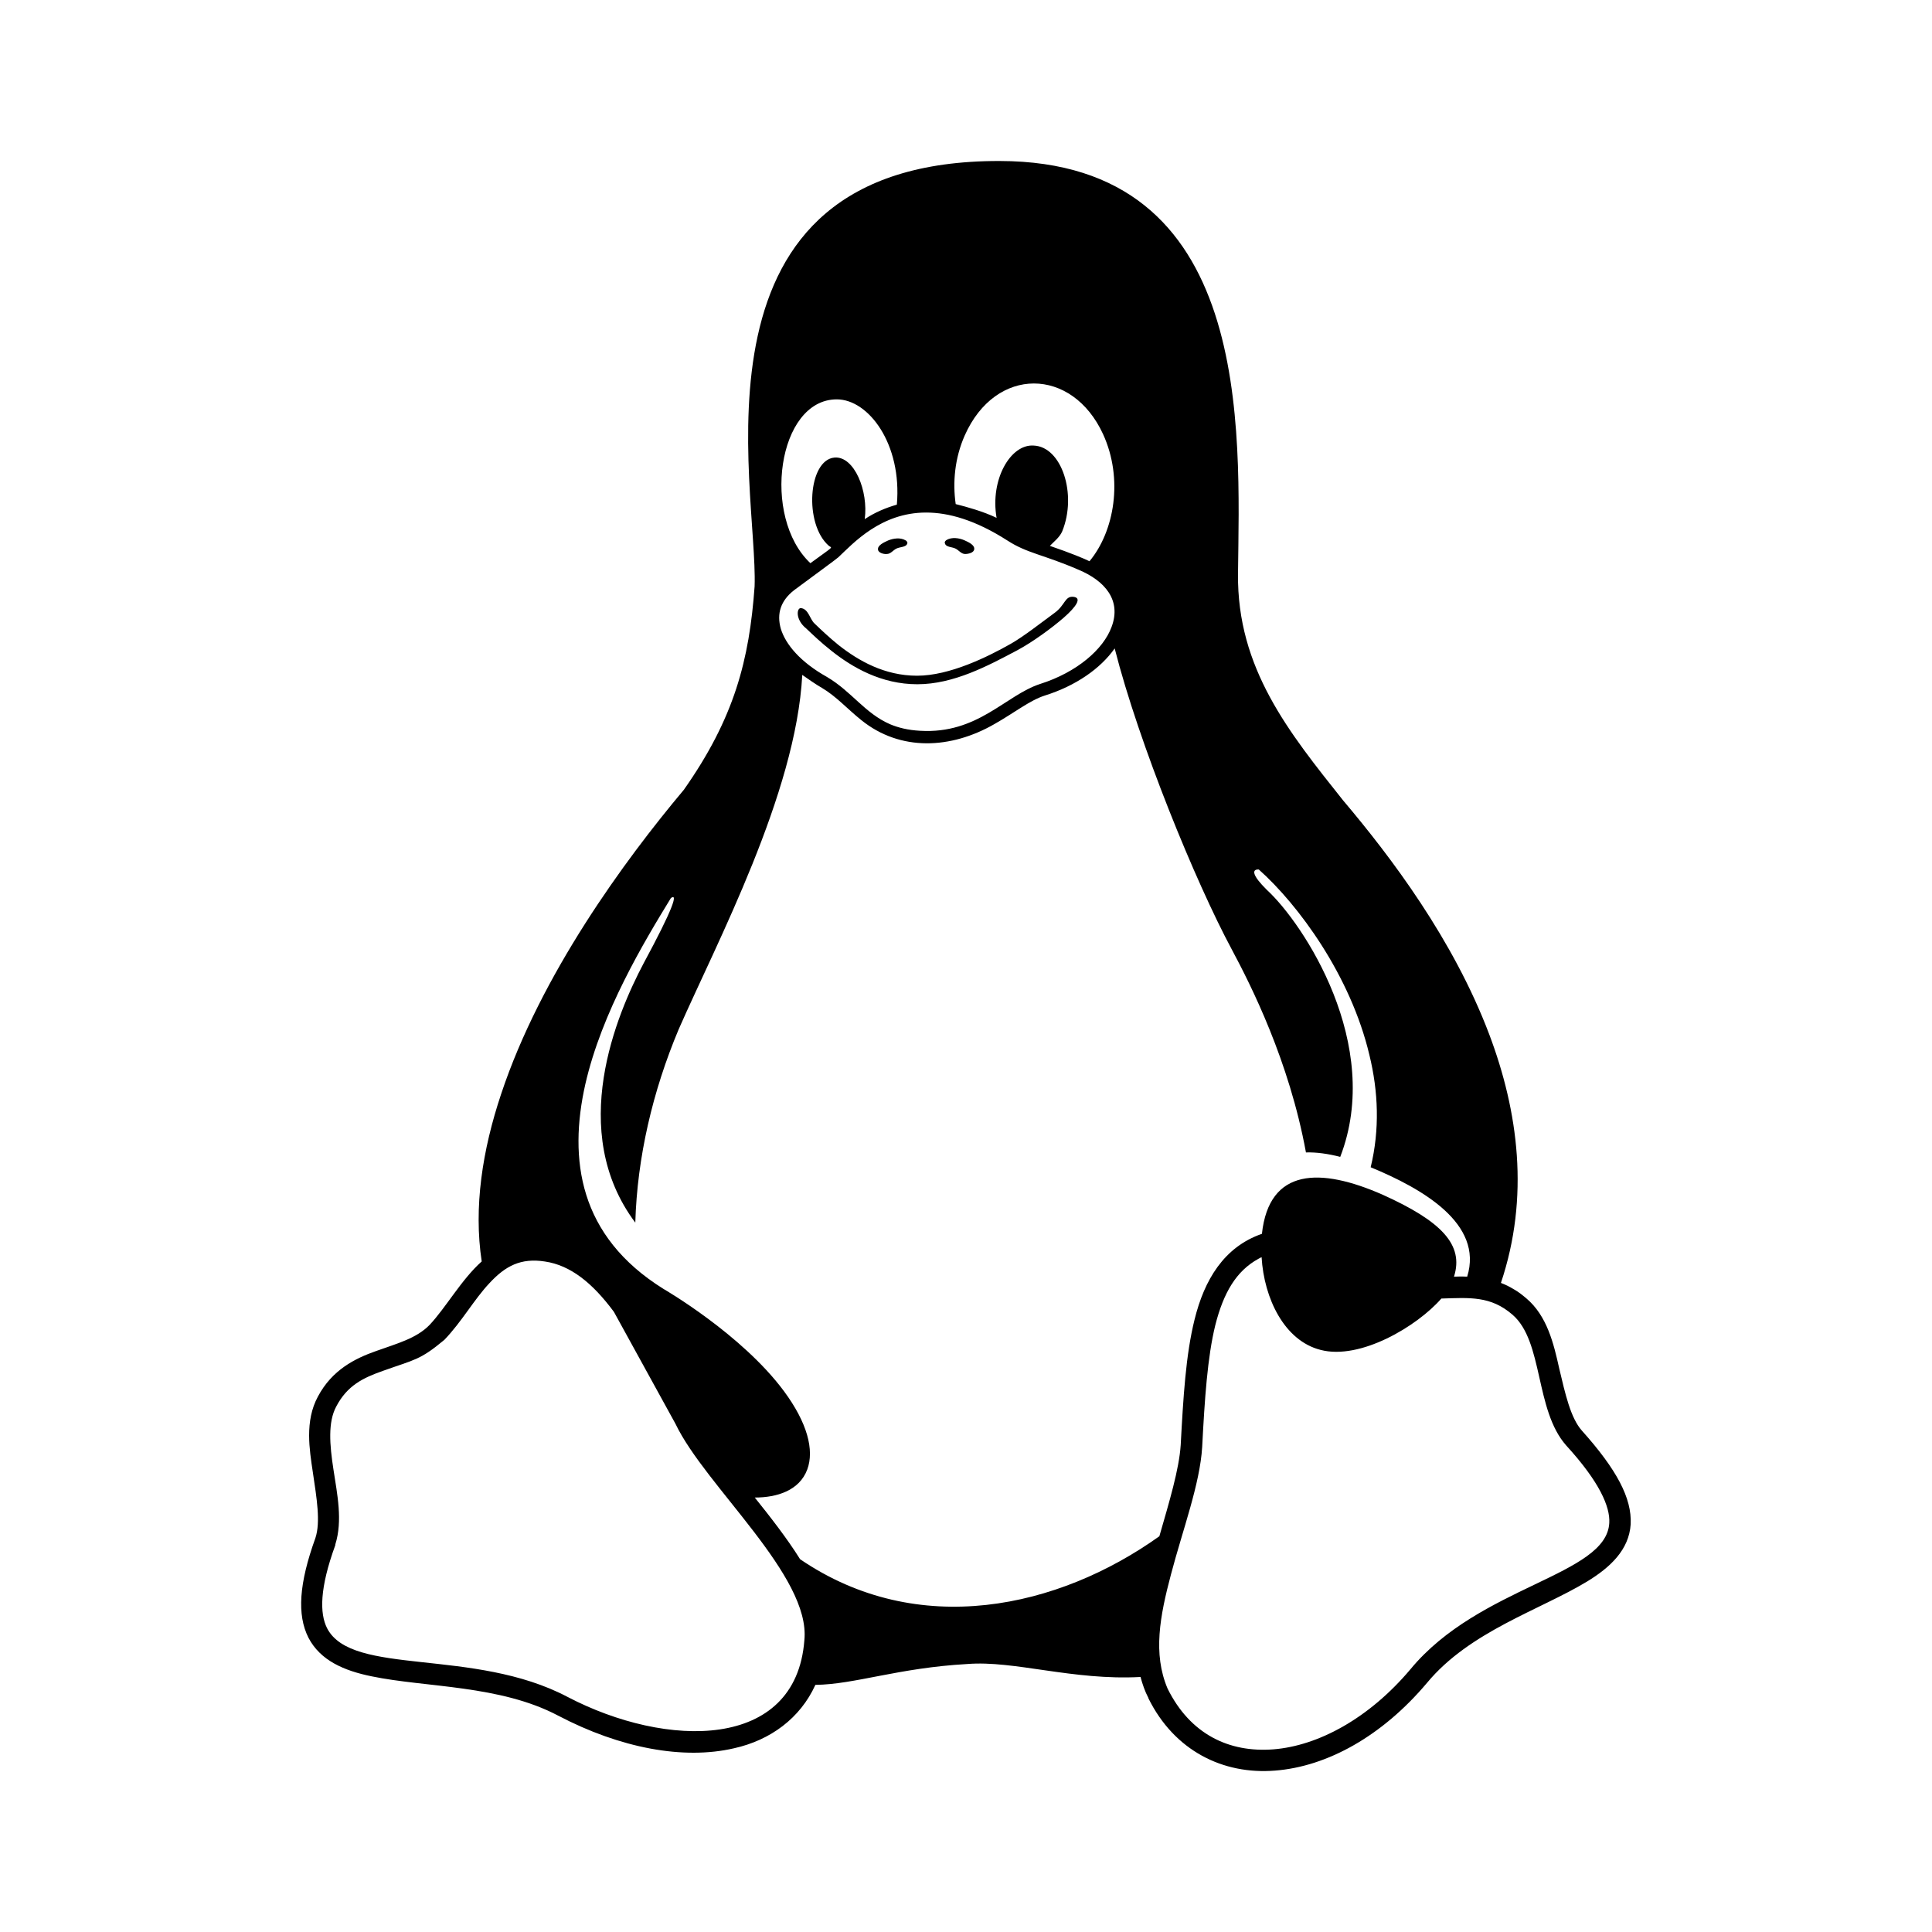
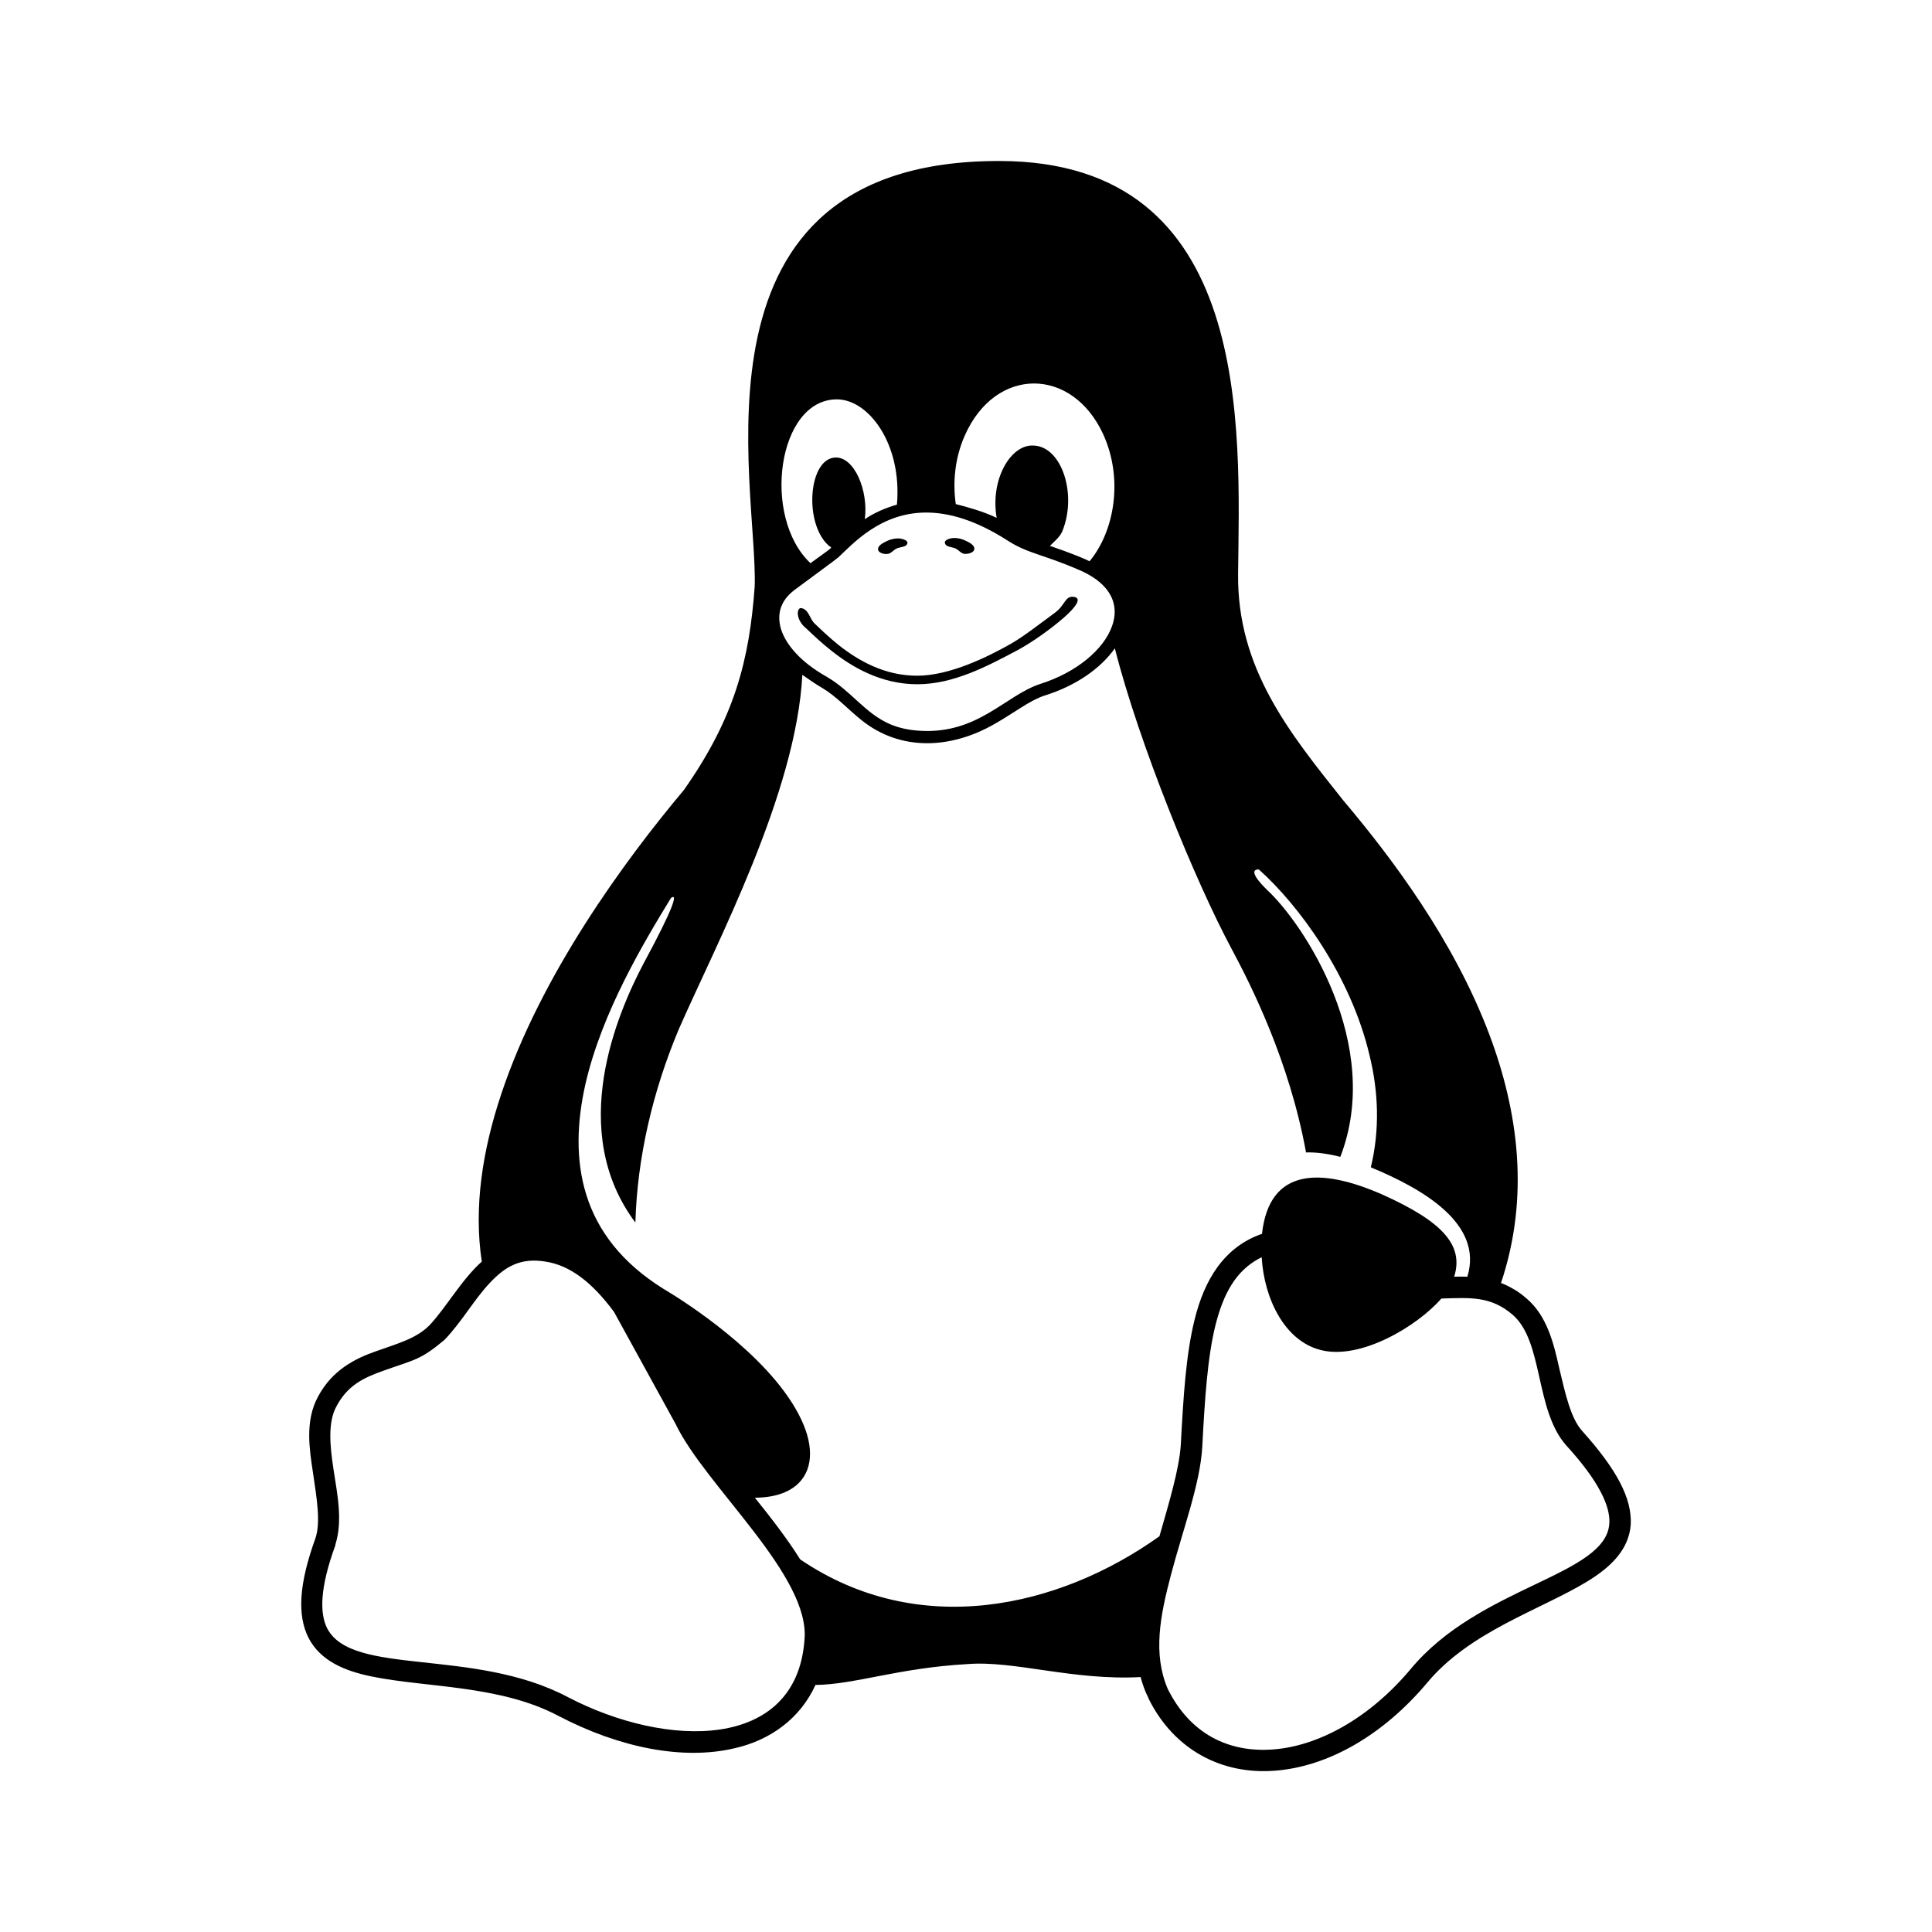
- <svg xmlns="http://www.w3.org/2000/svg" version="1.1" id="icon_linux" x="0px" y="0px" width="24px" height="24px" viewBox="0 0 24 24" enable-background="new 0 0 24 24" xml:space="preserve">
-   <path d="M10.907,6.828c-0.008-0.055,0.074-0.09,0.125-0.114c0.066-0.027,0.152-0.039,0.215-0.003  c0.016,0.007,0.031,0.027,0.023,0.042c-0.015,0.047-0.093,0.039-0.137,0.063c-0.039,0.02-0.07,0.066-0.117,0.066  C10.977,6.886,10.911,6.867,10.907,6.828z M11.872,6.816c0.039,0.02,0.07,0.066,0.117,0.066c0.042,0,0.109-0.016,0.113-0.059  c0.008-0.054-0.074-0.09-0.125-0.113c-0.066-0.028-0.152-0.039-0.215-0.004c-0.016,0.008-0.032,0.027-0.024,0.043  C11.75,6.8,11.828,6.792,11.872,6.816z M20.257,18.933c-0.02,0.32-0.254,0.538-0.543,0.714c-0.581,0.352-1.457,0.618-1.987,1.258  l-0.103-0.086l0.103,0.086c-0.556,0.66-1.239,1.04-1.888,1.09c-0.645,0.052-1.25-0.245-1.573-0.898v-0.004  c-0.043-0.081-0.074-0.172-0.098-0.261c-0.84,0.046-1.57-0.208-2.152-0.161c-0.859,0.048-1.398,0.254-1.887,0.259  c-0.188,0.414-0.559,0.688-1.012,0.788c-0.625,0.145-1.41,0-2.184-0.406l0.063-0.117l-0.063,0.117  c-0.723-0.382-1.641-0.348-2.316-0.488c-0.34-0.069-0.637-0.195-0.785-0.479c-0.145-0.286-0.117-0.677,0.086-1.239  c0.066-0.199,0.016-0.495-0.031-0.812c-0.023-0.152-0.047-0.309-0.047-0.462c0-0.167,0.027-0.332,0.109-0.483  c0.176-0.332,0.461-0.474,0.723-0.566c0.262-0.094,0.5-0.156,0.664-0.324c0.203-0.215,0.395-0.563,0.648-0.789  c-0.102-0.672,0.008-1.383,0.242-2.082c0.492-1.48,1.531-2.898,2.269-3.777c0.629-0.894,0.813-1.613,0.879-2.527  C9.418,6.039,8.418,1.992,12.418,2c3.16,0.004,2.98,3.335,2.961,5.128c-0.013,1.176,0.636,1.973,1.304,2.813  c0.595,0.703,1.371,1.73,1.816,2.906c0.363,0.961,0.504,2.023,0.146,3.09c0.054,0.02,0.108,0.047,0.159,0.078  c0.056,0.031,0.105,0.07,0.156,0.113c0.258,0.218,0.34,0.559,0.41,0.875c0.075,0.316,0.141,0.612,0.281,0.769  C20.085,18.257,20.272,18.611,20.257,18.933z M11.872,6.262c0.14,0.035,0.347,0.093,0.508,0.171  c-0.083-0.477,0.174-0.918,0.46-0.898c0.348,0.012,0.543,0.605,0.355,1.066c-0.031,0.074-0.109,0.133-0.153,0.18  c0.263,0.09,0.43,0.16,0.492,0.191c0.309-0.371,0.423-1.023,0.169-1.578c-0.383-0.835-1.335-0.851-1.719,0.016  C11.86,5.691,11.833,5.992,11.872,6.262z M10.067,6.996c0.305-0.223,0.27-0.184,0.23-0.215c-0.313-0.27-0.258-1.07,0.07-1.097  c0.246-0.02,0.422,0.417,0.375,0.765c0.122-0.082,0.262-0.141,0.399-0.18c0.066-0.754-0.352-1.308-0.746-1.308  C9.657,4.961,9.458,6.425,10.067,6.996z M9.7,7.812c0.059,0.191,0.238,0.41,0.574,0.598c0.305,0.18,0.468,0.449,0.781,0.586  c0.102,0.043,0.223,0.074,0.375,0.082c0.718,0.043,1.059-0.441,1.492-0.582c0.457-0.145,0.784-0.43,0.886-0.707  c0.126-0.332-0.082-0.574-0.409-0.711c-0.441-0.191-0.637-0.203-0.884-0.363c-0.401-0.257-0.733-0.348-1.011-0.348  c-0.562,0-0.906,0.383-1.089,0.555c-0.02,0.02-0.309,0.23-0.551,0.41C9.7,7.46,9.645,7.621,9.7,7.812z M8.391,17.687l-0.765-1.391  c-0.266-0.359-0.539-0.578-0.856-0.625c-0.301-0.047-0.492,0.055-0.691,0.27c-0.188,0.199-0.344,0.48-0.559,0.703  c-0.305,0.254-0.363,0.242-0.765,0.386c-0.246,0.087-0.441,0.181-0.578,0.442c-0.105,0.195-0.082,0.476-0.035,0.781  c0.047,0.309,0.117,0.636,0.023,0.934v0.008c-0.195,0.534-0.195,0.847-0.102,1.031c0.309,0.601,1.82,0.238,2.988,0.854  c1.227,0.641,2.836,0.669,2.941-0.703C10.075,19.577,8.762,18.464,8.391,17.687z M14.402,19.084c0.124-0.43,0.245-0.831,0.265-1.132  c0.032-0.594,0.063-1.121,0.172-1.559c0.121-0.492,0.364-0.902,0.837-1.066c0.089-0.824,0.729-0.824,1.495-0.488  c0.738,0.332,1.016,0.625,0.891,1.02c0.039,0,0.078-0.004,0.164,0c0.204-0.66-0.558-1.094-1.199-1.359  c0.114-0.469,0.095-0.941-0.016-1.395c-0.234-0.988-0.883-1.867-1.374-2.304c-0.091-0.004-0.082,0.074,0.101,0.254  c0.453,0.417,1.449,1.921,0.911,3.316c-0.152-0.039-0.298-0.059-0.426-0.055c-0.208-1.137-0.684-2.078-0.922-2.523  c-0.449-0.835-1.152-2.551-1.454-3.738c-0.176,0.25-0.483,0.465-0.87,0.586c-0.184,0.059-0.379,0.215-0.621,0.352  c-0.542,0.313-1.171,0.344-1.656-0.047c-0.176-0.141-0.313-0.297-0.492-0.402c-0.063-0.035-0.199-0.129-0.242-0.16  c-0.078,1.477-1.066,3.332-1.535,4.402c-0.324,0.77-0.516,1.594-0.539,2.402c-0.851-1.137-0.23-2.59,0.102-3.219  c0.371-0.687,0.43-0.879,0.34-0.813c-0.335,0.547-0.859,1.418-1.063,2.313c-0.105,0.465-0.125,0.938,0.012,1.375  s0.433,0.84,0.96,1.168c0,0,0.969,0.559,1.496,1.27c0.289,0.391,0.379,0.73,0.289,0.973c-0.098,0.261-0.375,0.348-0.652,0.348  c0.188,0.234,0.402,0.508,0.563,0.766C11.406,20.369,13.148,19.979,14.402,19.084L14.402,19.084z M19.456,17.956  c-0.391-0.441-0.281-1.293-0.668-1.625c-0.27-0.234-0.531-0.211-0.883-0.2c-0.301,0.345-1.008,0.767-1.5,0.638  c-0.449-0.113-0.703-0.638-0.733-1.152c-0.013,0.008-0.028,0.012-0.039,0.02c-0.277,0.152-0.434,0.422-0.536,0.824  c-0.098,0.398-0.132,0.918-0.163,1.512c-0.027,0.461-0.242,1.03-0.388,1.586c-0.137,0.516-0.226,0.984-0.042,1.417  c0.28,0.566,0.762,0.798,1.315,0.755c0.556-0.044,1.188-0.384,1.703-0.996c0.859-1.039,2.434-1.161,2.469-1.816  C20.003,18.718,19.87,18.409,19.456,17.956z M10.016,7.808c0.078,0.074,0.184,0.176,0.313,0.277C10.586,8.289,10.946,8.5,11.395,8.5  c0.453,0,0.879-0.23,1.242-0.422c0.19-0.102,0.425-0.273,0.578-0.406c0.152-0.133,0.23-0.246,0.12-0.258  c-0.108-0.012-0.101,0.102-0.234,0.199c-0.171,0.125-0.378,0.289-0.542,0.383c-0.289,0.164-0.762,0.398-1.167,0.398  c-0.406,0-0.73-0.188-0.973-0.379c-0.121-0.098-0.223-0.195-0.301-0.27c-0.059-0.055-0.074-0.18-0.168-0.191  C9.895,7.55,9.879,7.699,10.016,7.808z" />
+ <svg xmlns="http://www.w3.org/2000/svg" version="1.1" id="master" x="0px" y="0px" width="24px" height="24px" viewBox="0 0 24 24" enable-background="new 0 0 24 24" xml:space="preserve">
+   <path d="M10.908,6.828c-0.008-0.055,0.074-0.09,0.125-0.114c0.066-0.027,0.152-0.039,0.215-0.003  c0.016,0.007,0.031,0.027,0.023,0.042c-0.015,0.047-0.093,0.039-0.137,0.063c-0.039,0.02-0.07,0.066-0.117,0.066  C10.978,6.885,10.912,6.867,10.908,6.828z M11.873,6.815c0.039,0.02,0.07,0.066,0.117,0.066c0.042,0,0.109-0.016,0.113-0.059  c0.008-0.054-0.074-0.09-0.125-0.113c-0.066-0.028-0.152-0.039-0.215-0.004c-0.016,0.008-0.032,0.027-0.024,0.043  C11.751,6.799,11.829,6.792,11.873,6.815z M20.258,18.934c-0.021,0.319-0.254,0.537-0.543,0.713  c-0.581,0.353-1.457,0.619-1.987,1.258l-0.103-0.086l0.103,0.086c-0.556,0.66-1.238,1.041-1.888,1.091  c-0.646,0.052-1.25-0.245-1.573-0.897v-0.005c-0.043-0.081-0.074-0.172-0.098-0.261c-0.84,0.046-1.57-0.208-2.152-0.161  c-0.859,0.048-1.398,0.254-1.887,0.259c-0.188,0.414-0.559,0.688-1.012,0.788c-0.625,0.146-1.41,0-2.184-0.405l0.063-0.117  l-0.063,0.117c-0.723-0.383-1.641-0.349-2.316-0.488c-0.34-0.069-0.637-0.195-0.785-0.479c-0.145-0.287-0.117-0.678,0.086-1.24  c0.066-0.198,0.016-0.494-0.031-0.812c-0.023-0.151-0.047-0.31-0.047-0.462c0-0.167,0.027-0.332,0.109-0.482  c0.176-0.332,0.461-0.475,0.723-0.566c0.262-0.094,0.5-0.156,0.664-0.324c0.203-0.215,0.395-0.563,0.648-0.789  c-0.102-0.672,0.008-1.383,0.242-2.082c0.492-1.48,1.531-2.898,2.269-3.777c0.629-0.894,0.813-1.613,0.879-2.527  C9.419,6.039,8.419,1.992,12.419,2c3.16,0.004,2.98,3.335,2.961,5.128c-0.013,1.176,0.637,1.973,1.305,2.813  c0.594,0.703,1.371,1.73,1.815,2.907c0.362,0.961,0.504,2.022,0.146,3.09c0.055,0.02,0.108,0.047,0.16,0.078  c0.055,0.03,0.104,0.069,0.155,0.112c0.258,0.218,0.34,0.56,0.41,0.875c0.075,0.315,0.141,0.612,0.28,0.769  C20.086,18.257,20.272,18.611,20.258,18.934z M11.873,6.262c0.14,0.035,0.347,0.093,0.508,0.171  c-0.083-0.477,0.175-0.918,0.46-0.898c0.348,0.012,0.543,0.605,0.355,1.066c-0.031,0.074-0.109,0.133-0.153,0.18  c0.263,0.09,0.431,0.16,0.492,0.191c0.309-0.371,0.423-1.023,0.169-1.578c-0.383-0.835-1.335-0.851-1.719,0.016  C11.861,5.69,11.834,5.992,11.873,6.262z M10.068,6.996c0.305-0.223,0.27-0.184,0.23-0.215c-0.313-0.271-0.258-1.07,0.07-1.097  c0.246-0.02,0.422,0.417,0.375,0.765c0.122-0.082,0.262-0.141,0.399-0.18c0.066-0.754-0.352-1.308-0.746-1.308  C9.658,4.96,9.459,6.424,10.068,6.996z M9.701,7.812c0.059,0.191,0.238,0.41,0.574,0.598c0.305,0.18,0.468,0.449,0.781,0.586  c0.102,0.043,0.223,0.074,0.375,0.082c0.718,0.043,1.059-0.441,1.492-0.582c0.457-0.145,0.784-0.43,0.887-0.707  c0.125-0.332-0.082-0.574-0.41-0.711c-0.44-0.191-0.637-0.203-0.883-0.363c-0.401-0.257-0.733-0.348-1.012-0.348  c-0.562,0-0.906,0.383-1.089,0.555c-0.02,0.02-0.309,0.23-0.551,0.41C9.701,7.459,9.646,7.621,9.701,7.812z M8.392,17.688  l-0.765-1.392c-0.266-0.358-0.539-0.578-0.856-0.625c-0.301-0.047-0.492,0.056-0.691,0.271c-0.188,0.199-0.344,0.479-0.559,0.703  c-0.305,0.254-0.363,0.241-0.765,0.385c-0.246,0.088-0.441,0.182-0.578,0.443c-0.105,0.194-0.082,0.476-0.035,0.78  c0.047,0.31,0.117,0.636,0.023,0.935v0.008c-0.195,0.533-0.195,0.847-0.102,1.031c0.309,0.601,1.82,0.237,2.988,0.854  c1.227,0.641,2.836,0.669,2.941-0.703C10.076,19.577,8.763,18.464,8.392,17.688z M14.403,19.084c0.123-0.43,0.244-0.831,0.265-1.132  c0.032-0.595,0.063-1.121,0.172-1.56c0.121-0.492,0.364-0.901,0.837-1.065c0.09-0.824,0.729-0.824,1.495-0.488  c0.738,0.332,1.017,0.625,0.892,1.021c0.039,0,0.078-0.004,0.164,0c0.203-0.66-0.559-1.094-1.199-1.359  c0.113-0.469,0.095-0.941-0.017-1.395c-0.233-0.989-0.883-1.868-1.374-2.305c-0.091-0.004-0.082,0.074,0.102,0.254  c0.453,0.417,1.449,1.922,0.91,3.316c-0.151-0.039-0.297-0.059-0.426-0.055c-0.207-1.137-0.684-2.079-0.922-2.524  c-0.449-0.835-1.152-2.551-1.453-3.738c-0.177,0.25-0.483,0.465-0.871,0.586c-0.184,0.059-0.379,0.215-0.621,0.352  c-0.542,0.313-1.171,0.344-1.656-0.047c-0.176-0.141-0.313-0.297-0.492-0.402c-0.063-0.035-0.199-0.129-0.242-0.16  c-0.078,1.477-1.066,3.332-1.535,4.403c-0.324,0.771-0.516,1.594-0.539,2.401c-0.851-1.137-0.23-2.59,0.102-3.219  c0.371-0.687,0.43-0.879,0.34-0.813C8,11.703,7.476,12.574,7.272,13.469c-0.105,0.465-0.125,0.938,0.012,1.375  c0.137,0.438,0.433,0.84,0.96,1.168c0,0,0.969,0.559,1.496,1.271c0.289,0.391,0.379,0.729,0.289,0.973  c-0.098,0.261-0.375,0.349-0.652,0.349c0.188,0.233,0.402,0.508,0.563,0.766C11.407,20.369,13.149,19.979,14.403,19.084  L14.403,19.084z M19.457,17.956c-0.392-0.44-0.281-1.293-0.668-1.625c-0.271-0.233-0.531-0.211-0.884-0.2  c-0.301,0.346-1.008,0.768-1.5,0.639c-0.448-0.113-0.702-0.639-0.732-1.152c-0.013,0.008-0.027,0.012-0.039,0.02  c-0.277,0.152-0.434,0.422-0.535,0.824c-0.099,0.398-0.133,0.918-0.164,1.512c-0.026,0.461-0.242,1.03-0.388,1.586  c-0.137,0.517-0.226,0.984-0.042,1.418c0.28,0.565,0.762,0.797,1.314,0.754c0.557-0.043,1.188-0.383,1.703-0.996  c0.859-1.039,2.435-1.16,2.47-1.815C20.004,18.718,19.871,18.409,19.457,17.956z M10.017,7.808c0.078,0.074,0.184,0.176,0.313,0.277  C10.587,8.289,10.947,8.5,11.396,8.5c0.453,0,0.879-0.23,1.242-0.422c0.19-0.102,0.426-0.273,0.578-0.406  c0.152-0.133,0.23-0.246,0.12-0.258c-0.108-0.012-0.101,0.102-0.233,0.199c-0.172,0.125-0.379,0.289-0.543,0.383  c-0.289,0.164-0.762,0.398-1.167,0.398c-0.406,0-0.73-0.188-0.973-0.379c-0.121-0.098-0.223-0.195-0.301-0.27  c-0.059-0.055-0.074-0.18-0.168-0.191C9.896,7.549,9.88,7.699,10.017,7.808z" />
</svg>
